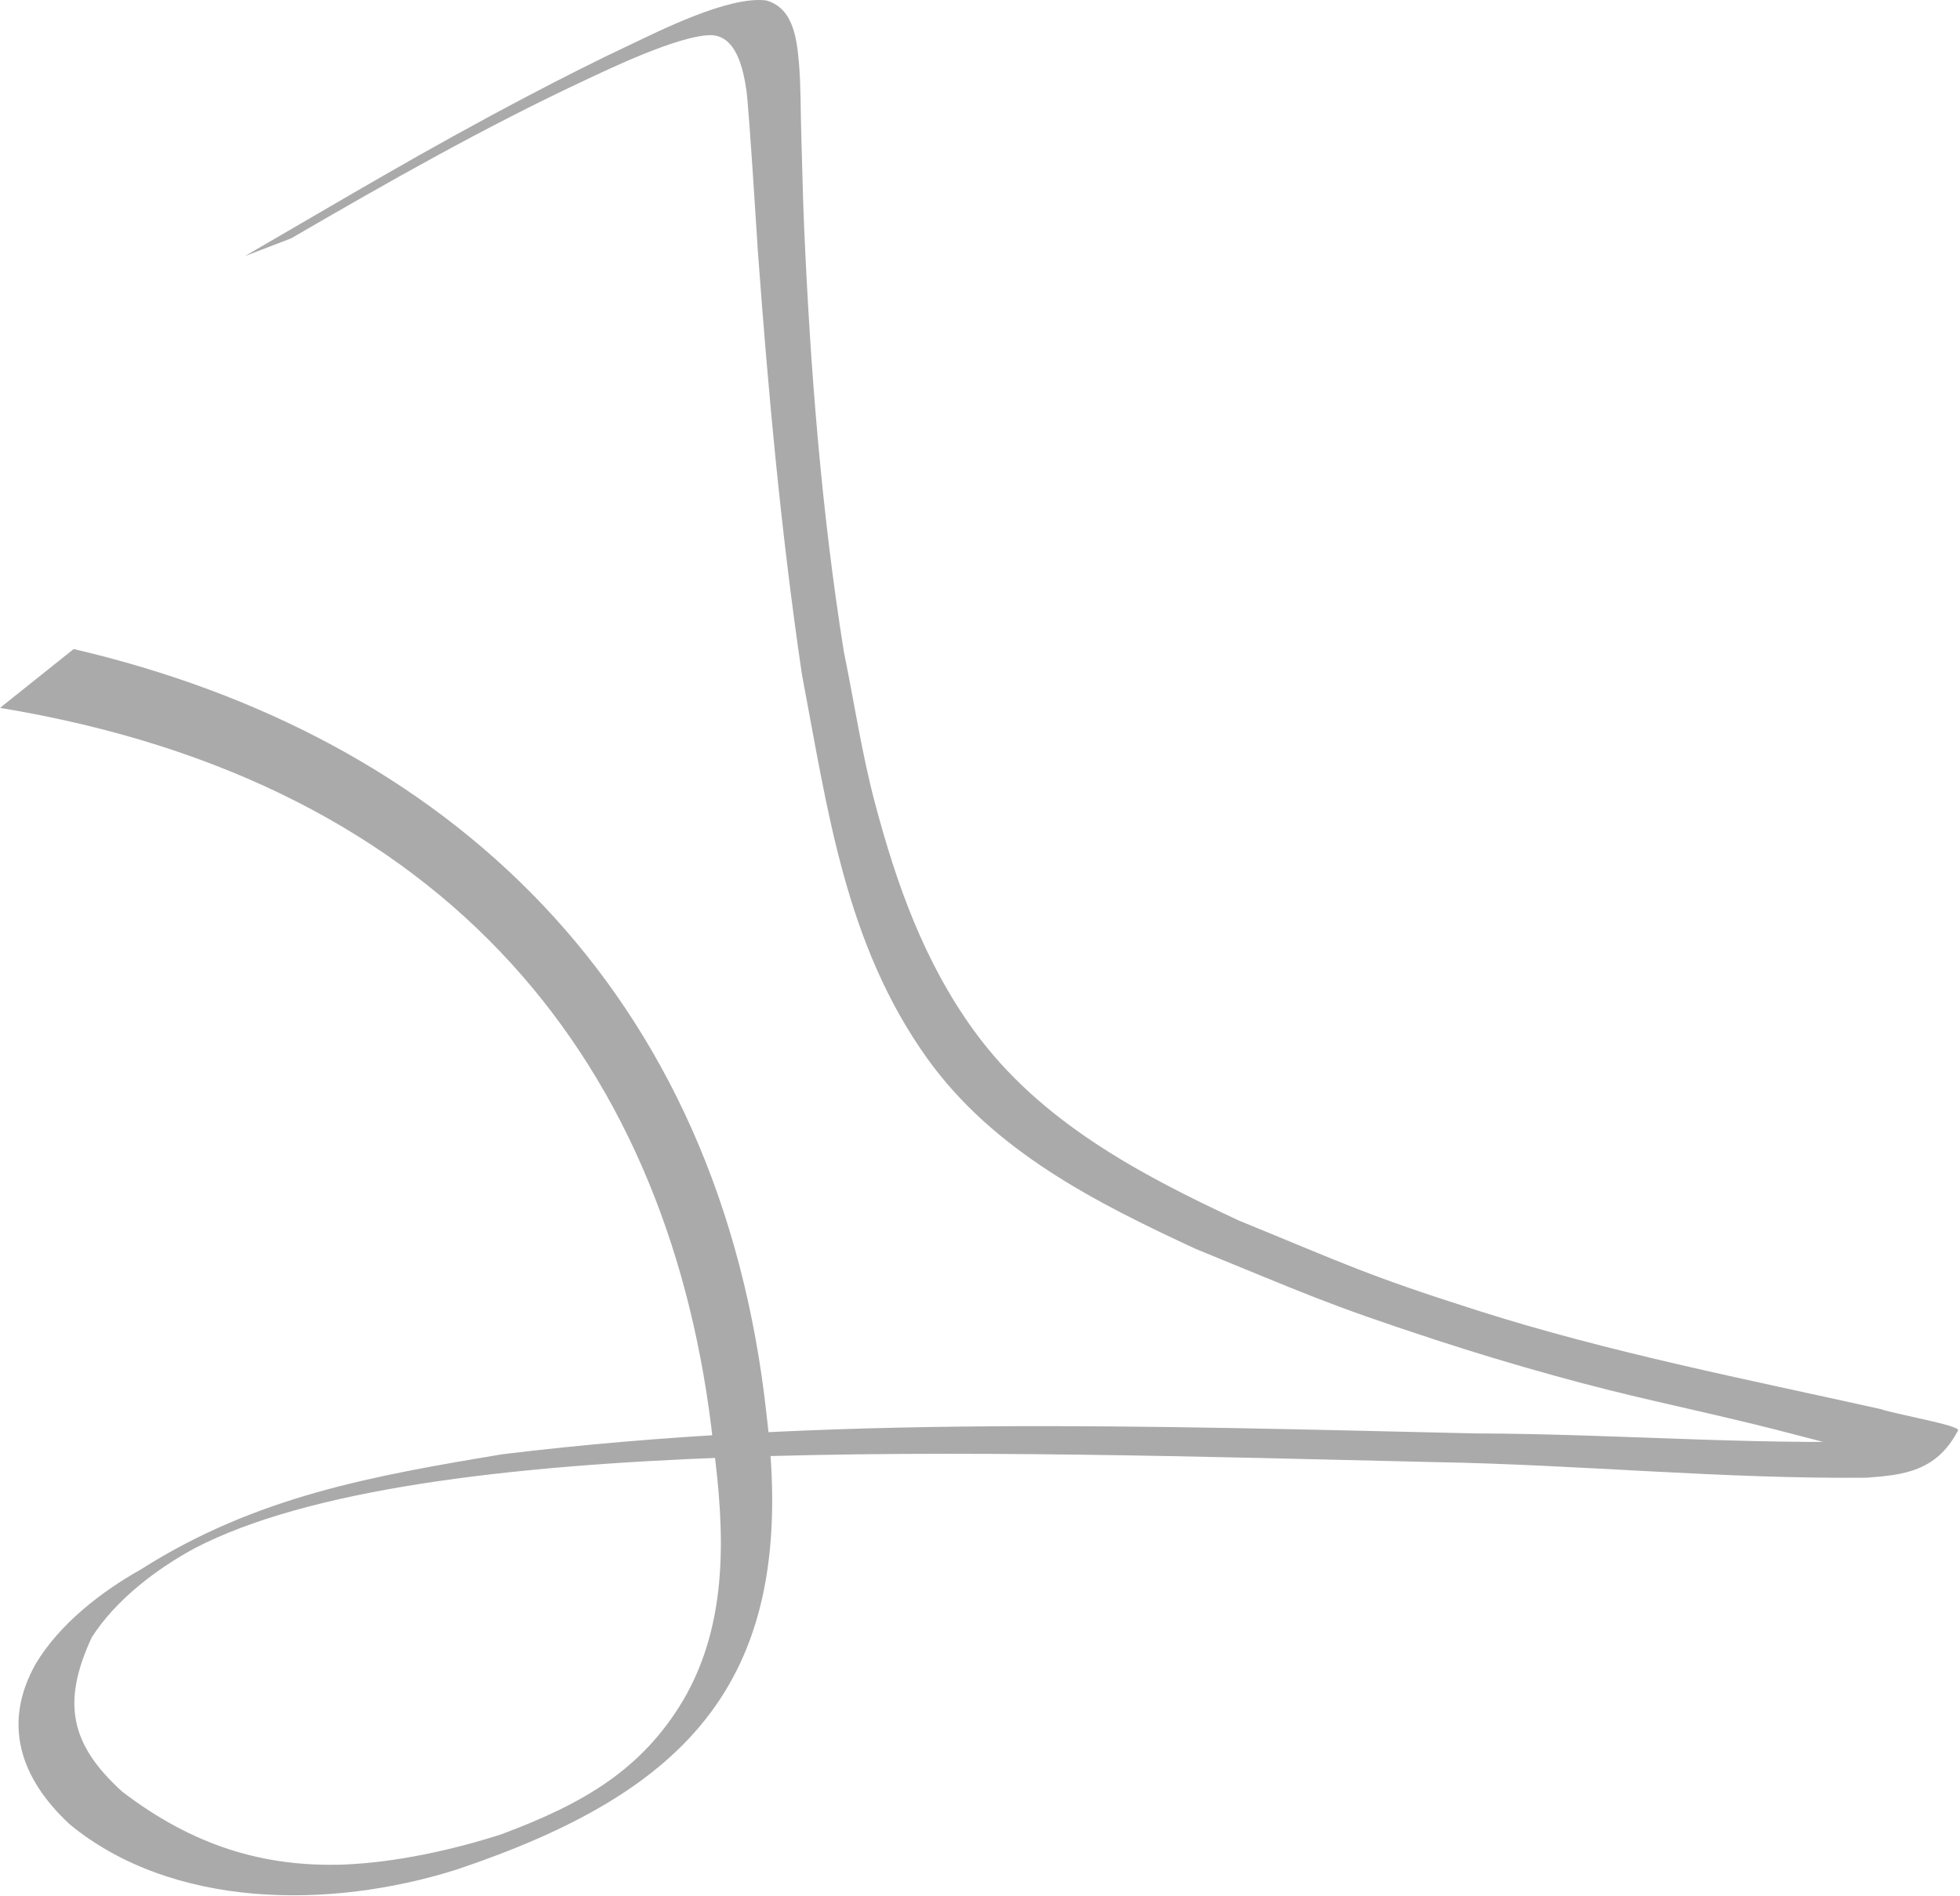
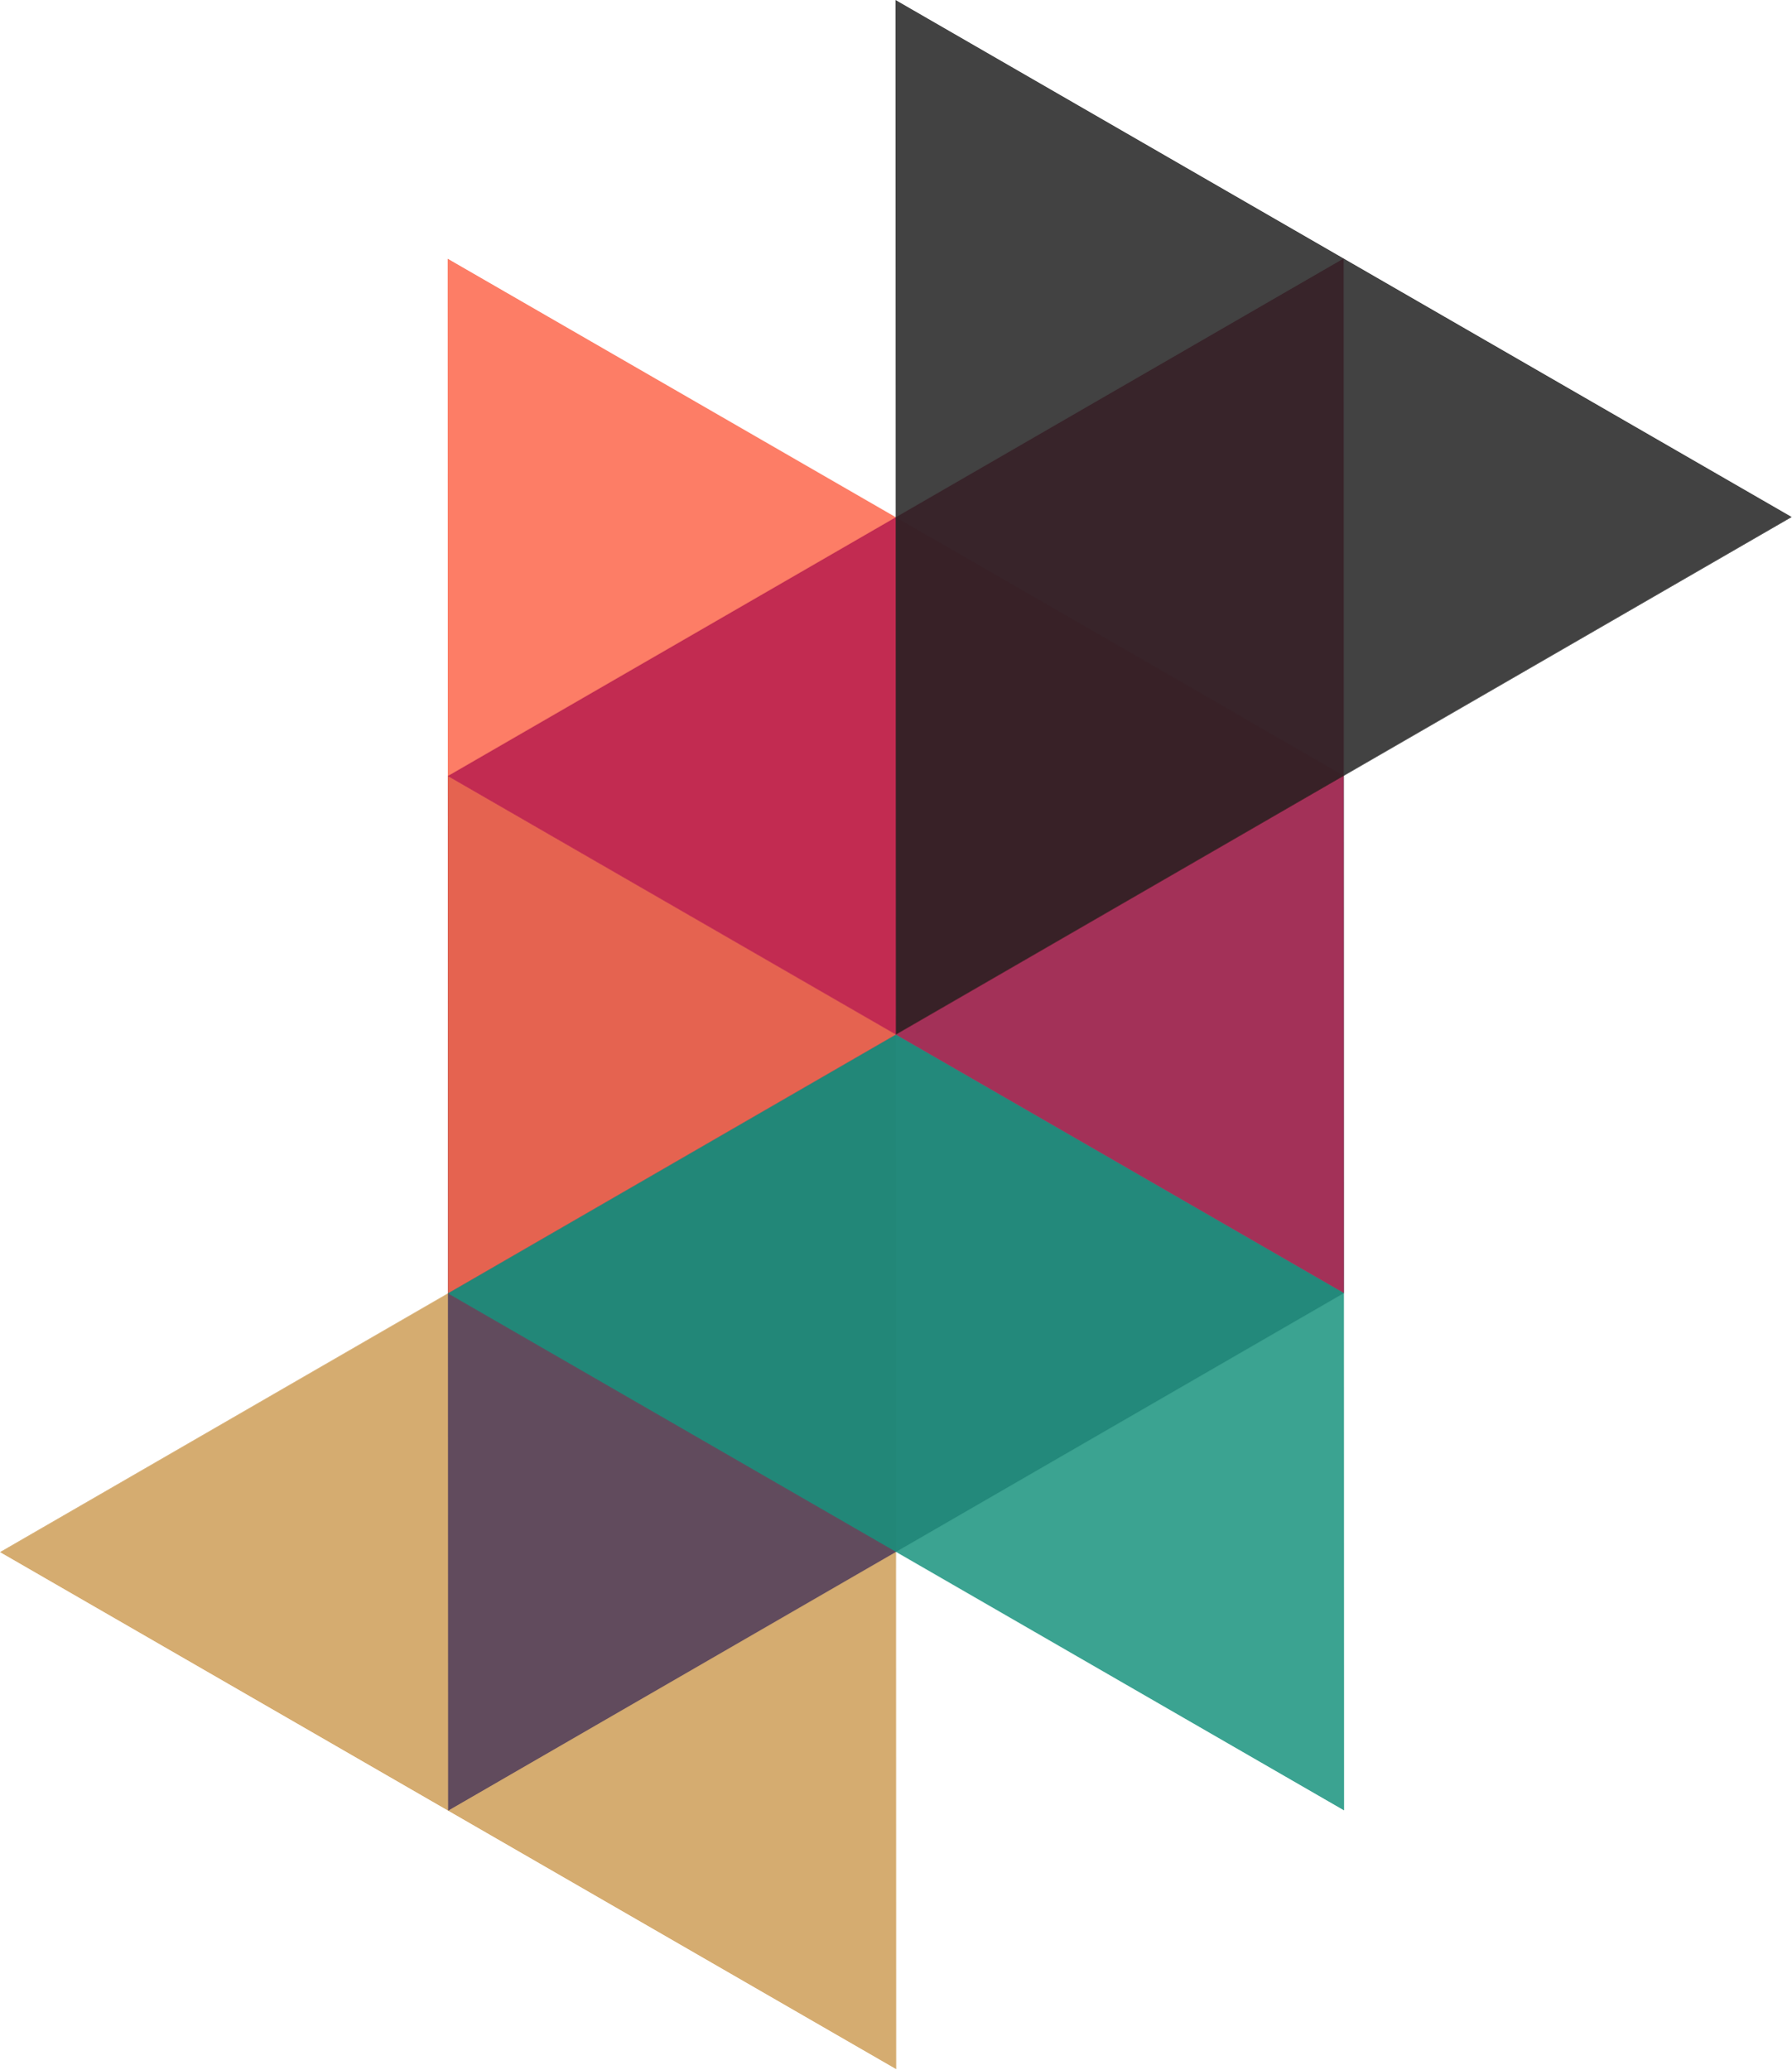
- <svg xmlns="http://www.w3.org/2000/svg" width="170.897mm" height="165.231mm" viewBox="0 0 605.541 585.462" id="svg4160" version="1.1">
-   <defs id="defs4162" />
-   <g id="layer1" transform="translate(-71.3679,-131.614)">
-     <path id="path3714" d="m 94.126,332.103 c 115.218,26.849 200.004,105.012 214.145,237.207 9.867,81.398 -24.396,115.844 -95.943,139.854 -39.619,12.467 -87.822,11.865 -119.327,-13.925 -15.63,-14.441 -20.963,-31.458 -10.483,-49.873 7.498,-12.322 20.136,-22.063 32.405,-28.98 35.577,-22.582 71.684,-28.881 111.574,-35.539 99.731,-12.177 200.459,-8.706 300.652,-6.448 45.596,0.117 91.274,4.169 136.868,2.003 3.352,-0.45 7.493,-0.784 10.827,-1.886 0.695,-0.23 2.562,-1.419 1.939,-1.034 -6.031,3.722 -11.476,8.708 -18.166,11.049 -2.257,0.79 -4.511,-1.593 -6.79,-2.317 -5.027,-1.598 -10.085,-3.1 -15.127,-4.65 -7.582,-1.947 -15.141,-3.987 -22.746,-5.842 -23.663,-5.77 -38.499,-8.54 -62.45,-15.188 -12.301,-3.414 -24.536,-7.085 -36.669,-11.054 -34.37,-11.243 -40.651,-14.476 -73.94,-28.027 -30.938,-14.325 -62.488,-30.24 -82.981,-58.787 -25.496,-35.516 -30.891,-77.256 -38.81,-118.835 -6.386,-43.326 -10.395,-86.952 -13.594,-130.612 -0.131,-1.79 -2.713,-43.809 -3.54,-49.696 -1.012,-6.926 -3.181,-16.539 -10.611,-17.042 -9.676,-0.334 -33.111,11.042 -38.506,13.559 -31.451,14.671 -61.572,31.786 -91.55,49.206 l -14.309,5.496 0,0 c 31.89,-18.472 55.35,-32.604 87.1,-49.288 10.732,-5.639 21.543,-11.14 32.52,-16.287 7.645,-3.585 29.801,-14.922 41.462,-13.418 8.639,2.376 9.485,12.435 10.128,19.389 0.612,7.081 0.479,14.207 0.703,21.311 0.309,9.789 0.468,19.583 0.897,29.368 1.926,43.862 5.342,87.698 12.267,131.087 3.196,15.555 5.52,31.315 9.588,46.665 6.649,25.091 15.207,49.172 30.586,70.377 20.416,28.15 51.16,44.383 81.841,58.686 33.331,13.62 39.345,16.846 73.924,27.845 40.745,12.96 82.628,21.119 124.296,30.388 4.906,1.661 24.64,5.081 24.011,6.573 -6.607,12.758 -16.952,13.806 -28.275,14.643 -44.425,0.426 -88.767,-4.038 -133.168,-4.815 -140.755,-3.258 -313.676,-9.489 -383.261,26.55 -11.827,6.385 -24.454,15.951 -31.883,27.558 -9.409,20.229 -6.608,33.15 9.372,47.666 21.902,16.733 43.724,23.417 68.685,22.535 15.867,-0.664 33.486,-4.502 48.51,-9.362 25.682,-9.548 43.494,-20.177 56.157,-41.411 14.089,-24.04 12.829,-52.193 9.319,-78.734 C 279.229,461.596 210.985,373.285 71.368,350.279 Z" style="fill:#aaaaaa;fill-opacity:1" />
+ <svg xmlns="http://www.w3.org/2000/svg" width="141.111mm" height="162.969mm" viewBox="0 0 500 577.45" id="svg4768" version="1.1">
+   <defs id="defs4770" />
+   <g id="layer1" transform="translate(-169.4004,-1084.812)">
+     <g transform="matrix(0.2495153,0.1439542,-0.1439542,0.2495153,-306.2438,-3981.578)" id="g4758">
+       <path transform="matrix(0.3326389,-0.1744242,-0.1744242,-0.3326389,24323.42,13094.474)" d="m -32465.307,11765.764 -2254.983,-1427.08 2363.379,-1239.332 z" id="path4617-1-2-2-5-7-6-2-0-3" style="opacity:1;fill:#cd9c56;fill-opacity:0.843;fill-rule:evenodd;stroke:#1f1f1f;stroke-width:0;stroke-miterlimit:4;stroke-dasharray:none;stroke-dashoffset:0;stroke-opacity:1" />
+       <path transform="matrix(0.3326389,0.1744242,-0.1744243,0.3326389,24323.42,17460.493)" d="m -32465.307,11765.764 -2254.983,-1427.08 2363.379,-1239.332 z" id="path4241-2-9-2-8-7-0-6-0-2-0-6-7-3-2-6" style="opacity:1;fill:#4c3959;fill-opacity:0.843;fill-rule:evenodd;stroke:#1f1f1f;stroke-width:0;stroke-miterlimit:4;stroke-dasharray:none;stroke-dashoffset:0;stroke-opacity:1" />
+       <path style="opacity:1;fill:#17927d;fill-opacity:0.843;fill-rule:evenodd;stroke:#1f1f1f;stroke-width:0;stroke-miterlimit:4;stroke-dasharray:none;stroke-dashoffset:0;stroke-opacity:1" id="path4625-7-9-9-4-4-3-6-3-7" d="m -32465.307,11765.764 -2254.983,-1427.08 2363.379,-1239.332 z" transform="matrix(0.3326389,-0.1744242,-0.1744242,-0.3326389,24573.968,12660.518)" />
+       <path transform="matrix(0.3326389,0.1744242,-0.1744243,0.3326389,24072.856,17026.412)" d="m -32465.307,11765.764 -2254.983,-1427.08 2363.379,-1239.332 z" id="path4623-8-2-8-3-5-5-0-7-5" style="opacity:1;fill:#fc654a;fill-opacity:0.843;fill-rule:evenodd;stroke:#1f1f1f;stroke-width:0;stroke-miterlimit:4;stroke-dasharray:none;stroke-dashoffset:0;stroke-opacity:1" />
+       <path style="opacity:1;fill:#b61c4d;fill-opacity:0.843;fill-rule:evenodd;stroke:#1f1f1f;stroke-width:0;stroke-miterlimit:4;stroke-dasharray:none;stroke-dashoffset:0;stroke-opacity:1" id="path4613-2-7-7-1-9-5-6-5-3" d="m -32465.307,11765.764 -2254.983,-1427.08 2363.379,-1239.332 z" transform="matrix(0.3326389,-0.1744242,-0.1744242,-0.3326389,24323.419,12226.49)" />
+       <path style="opacity:1;fill:#1f1f1f;fill-opacity:0.843;fill-rule:evenodd;stroke:#1f1f1f;stroke-width:0;stroke-miterlimit:4;stroke-dasharray:none;stroke-dashoffset:0;stroke-opacity:1" id="path4615-6-3-9-6-6-3-2-9-5" d="m -32465.307,11765.764 -2254.983,-1427.08 2363.379,-1239.332 z" transform="matrix(0.3326389,0.1744242,-0.1744243,0.3326389,24323.419,16592.506)" />
+     </g>
  </g>
</svg>
